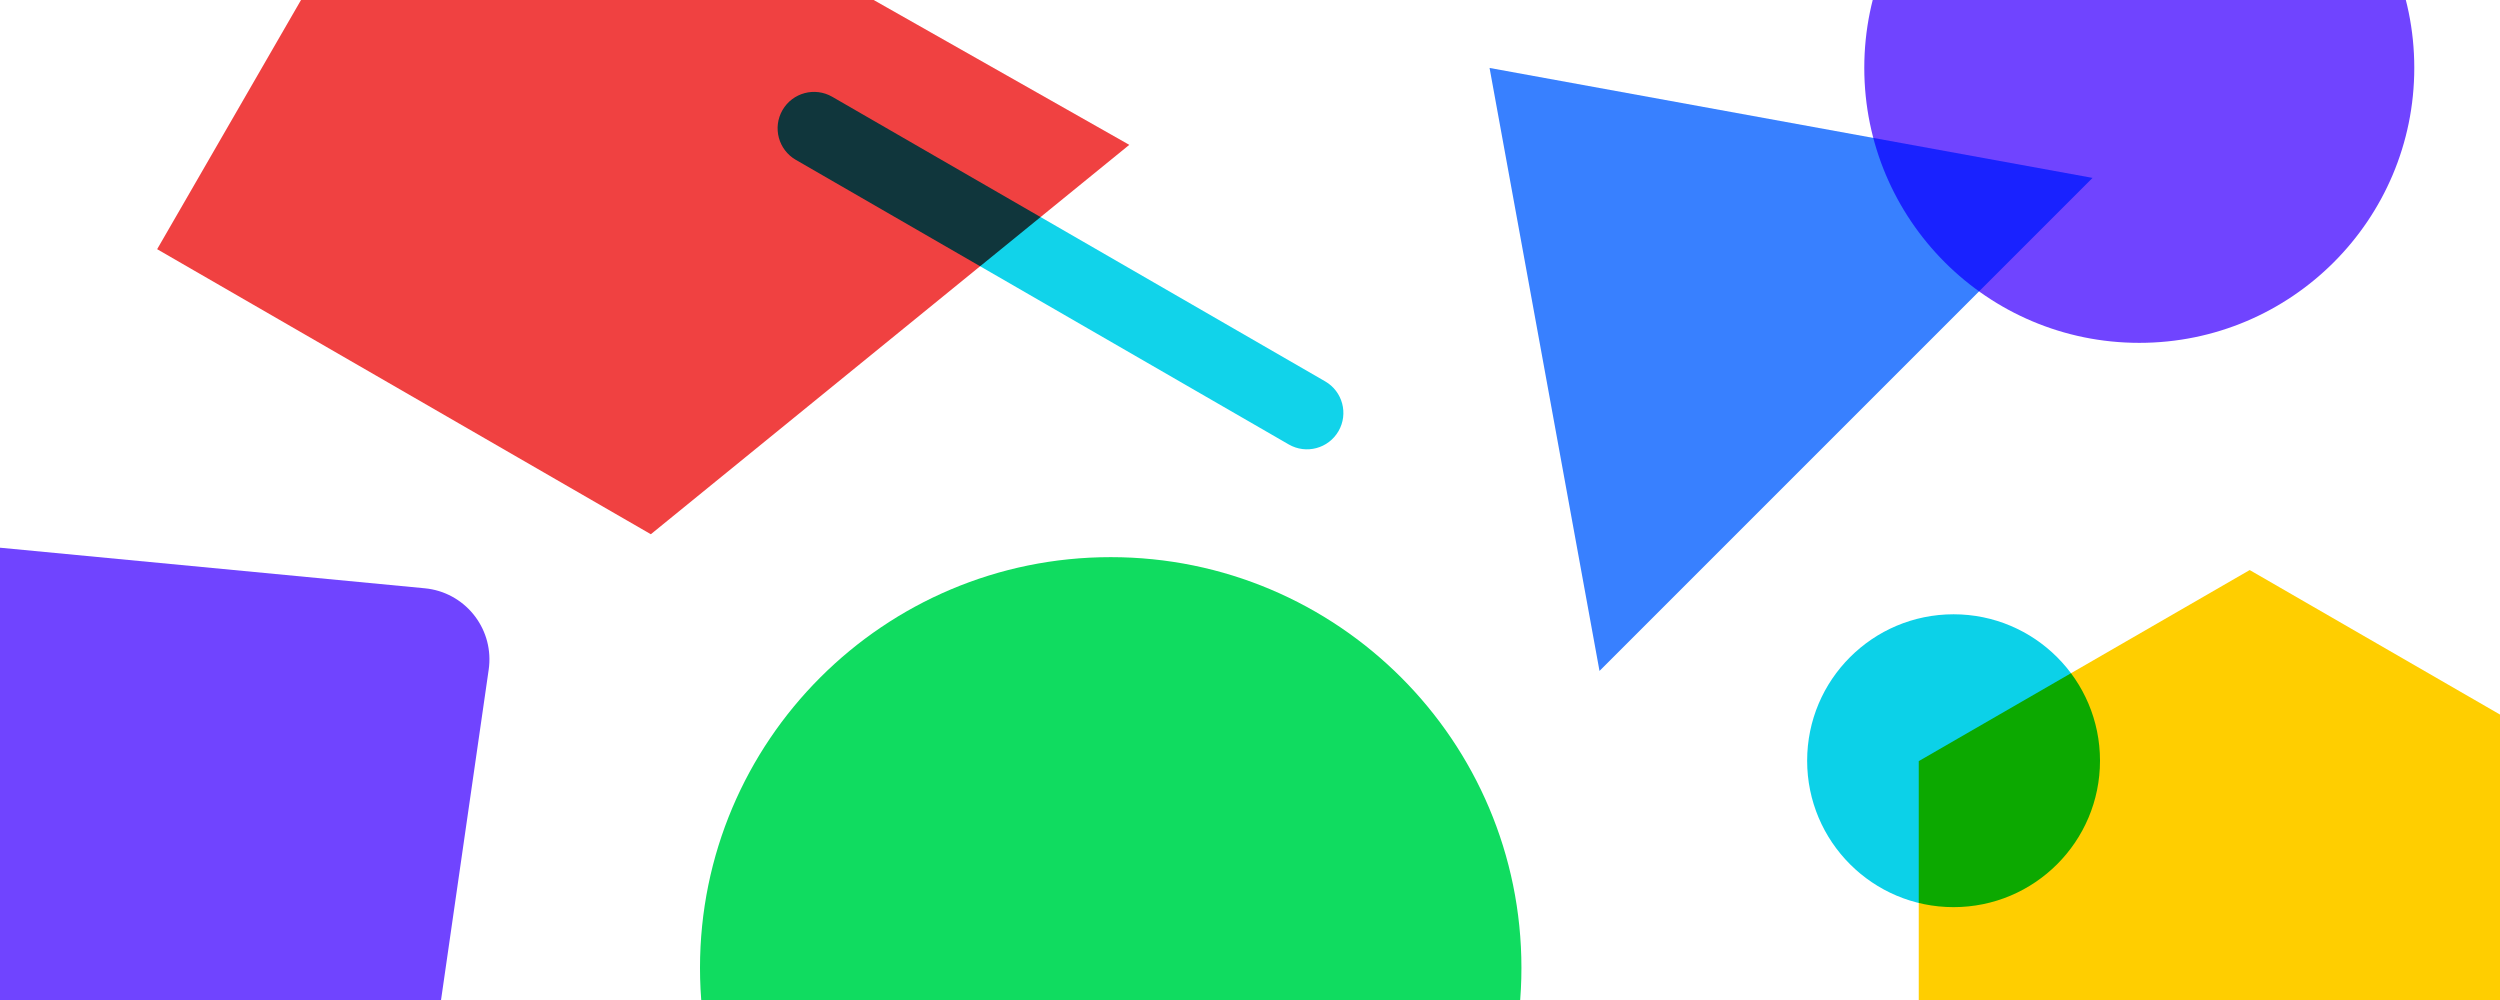
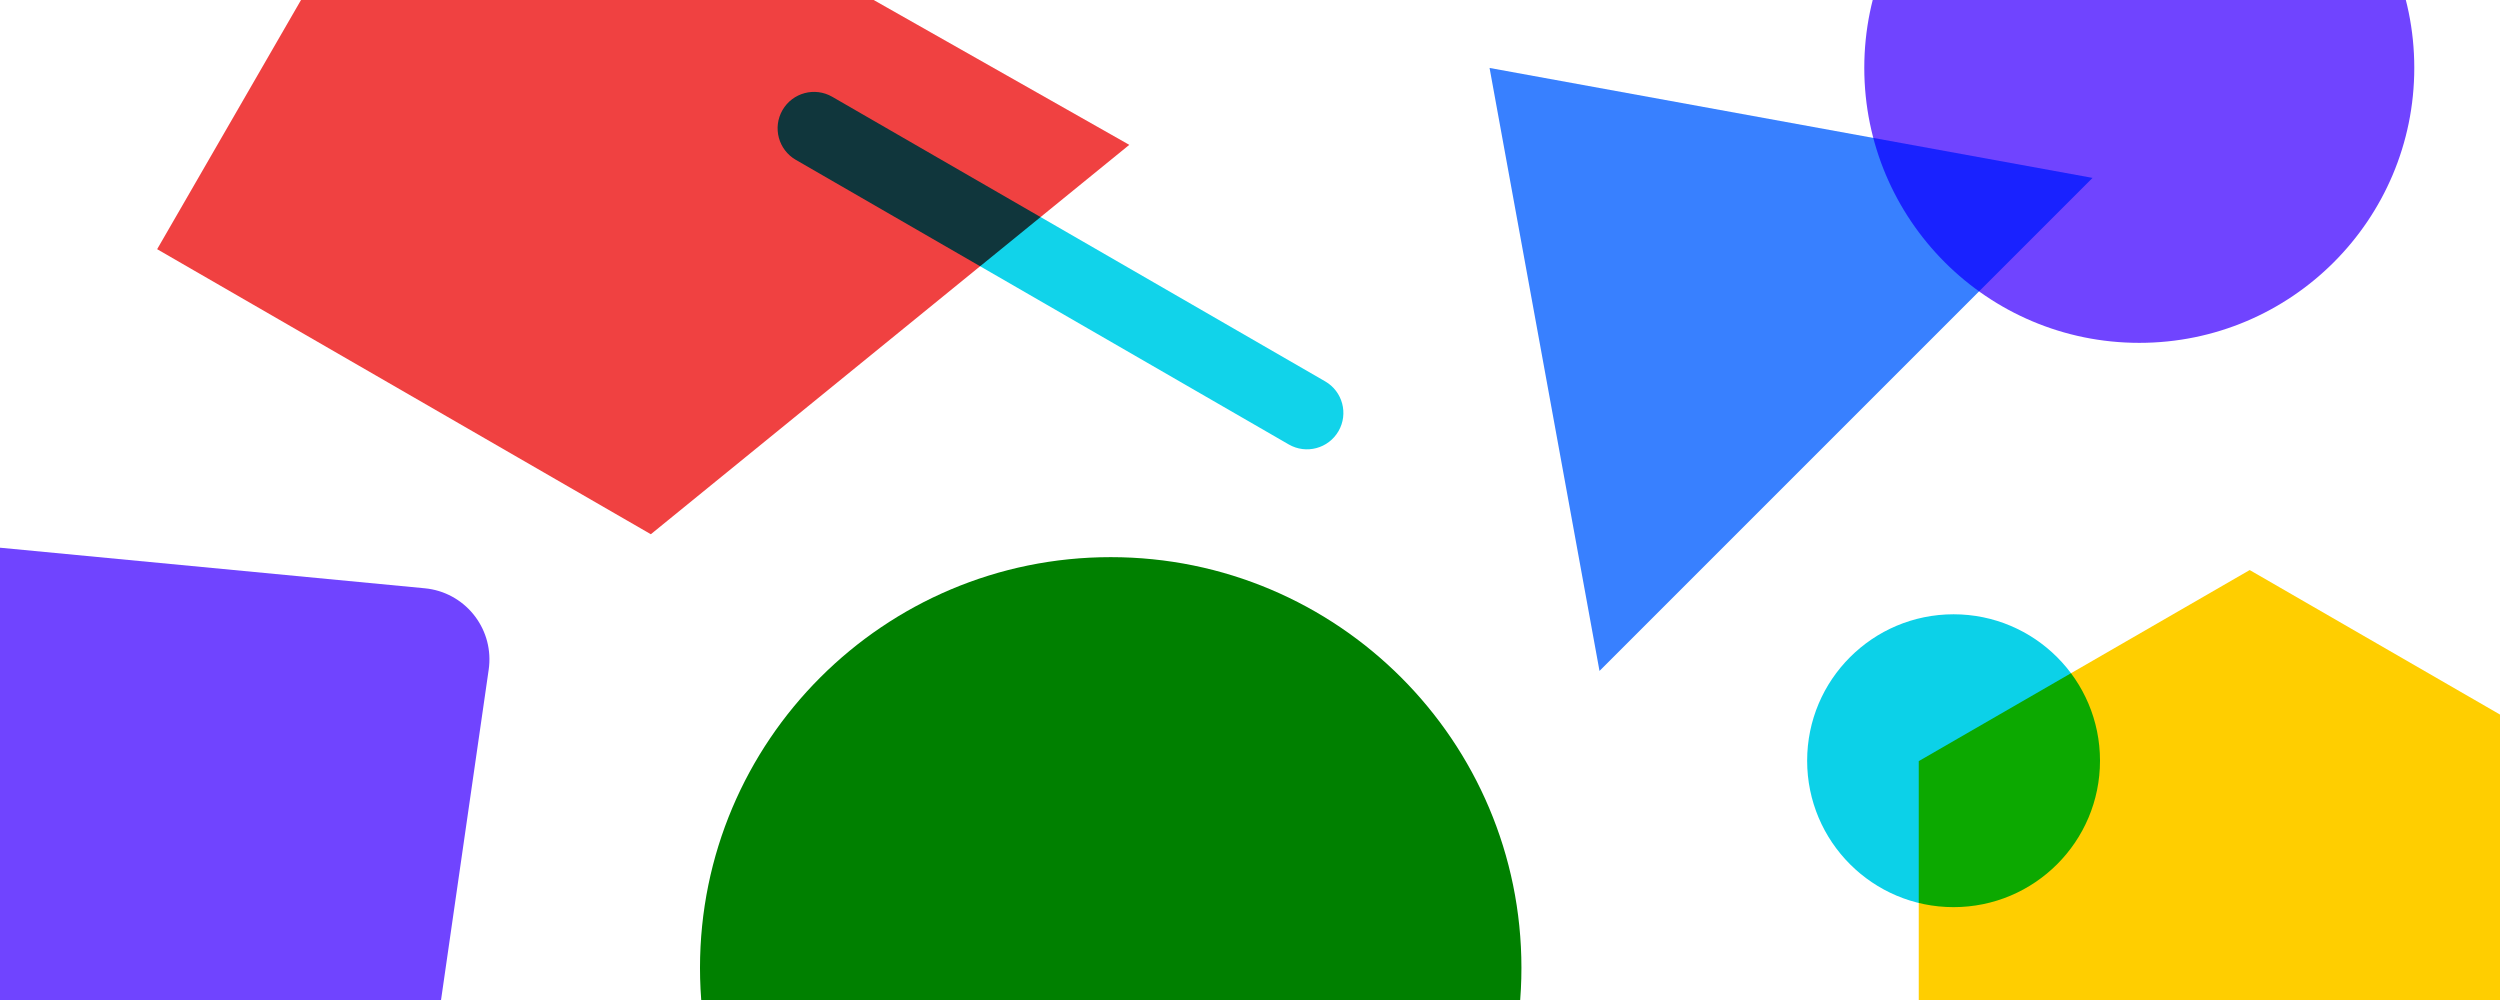
<svg xmlns="http://www.w3.org/2000/svg" width="350" height="140" style="background:#f6f7f9">
  <g fill="none" fill-rule="evenodd">
    <path fill="#F04141" style="mix-blend-mode:multiply" d="M61.905-34.23l96.194 54.51-66.982 54.512L22 34.887z" />
-     <circle fill="#10DC60" style="mix-blend-mode:multiply" cx="155.5" cy="135.5" r="57.5" />
+     <circle fill="#008000" style="mix-blend-mode:multiply" cx="155.5" cy="135.5" r="57.5" />
    <path fill="#3880FF" style="mix-blend-mode:multiply" d="M208.538 9.513l84.417 15.392L223.93 93.93z" />
    <path fill="#FFCE00" style="mix-blend-mode:multiply" d="M268.625 106.557l46.332-26.75 46.332 26.75v53.5l-46.332 26.75-46.332-26.75z" />
    <circle fill="#7044FF" style="mix-blend-mode:multiply" cx="299.5" cy="9.5" r="38.5" />
    <rect fill="#11D3EA" style="mix-blend-mode:multiply" transform="rotate(-60 148.47 37.886)" x="143.372" y="-7.056" width="10.196" height="89.884" rx="5.098" />
    <path d="M-25.389 74.253l84.86 8.107c5.498.525 9.53 5.407 9.004 10.905a10 10 0 0 1-.057.477l-12.36 85.671a10.002 10.002 0 0 1-11.634 8.42l-86.351-15.226c-5.44-.959-9.07-6.145-8.112-11.584l13.851-78.551a10 10 0 0 1 10.799-8.219z" fill="#7044FF" style="mix-blend-mode:multiply" />
    <circle fill="#0CD1E8" style="mix-blend-mode:multiply" cx="273.5" cy="106.5" r="20.5" />
  </g>
</svg>
